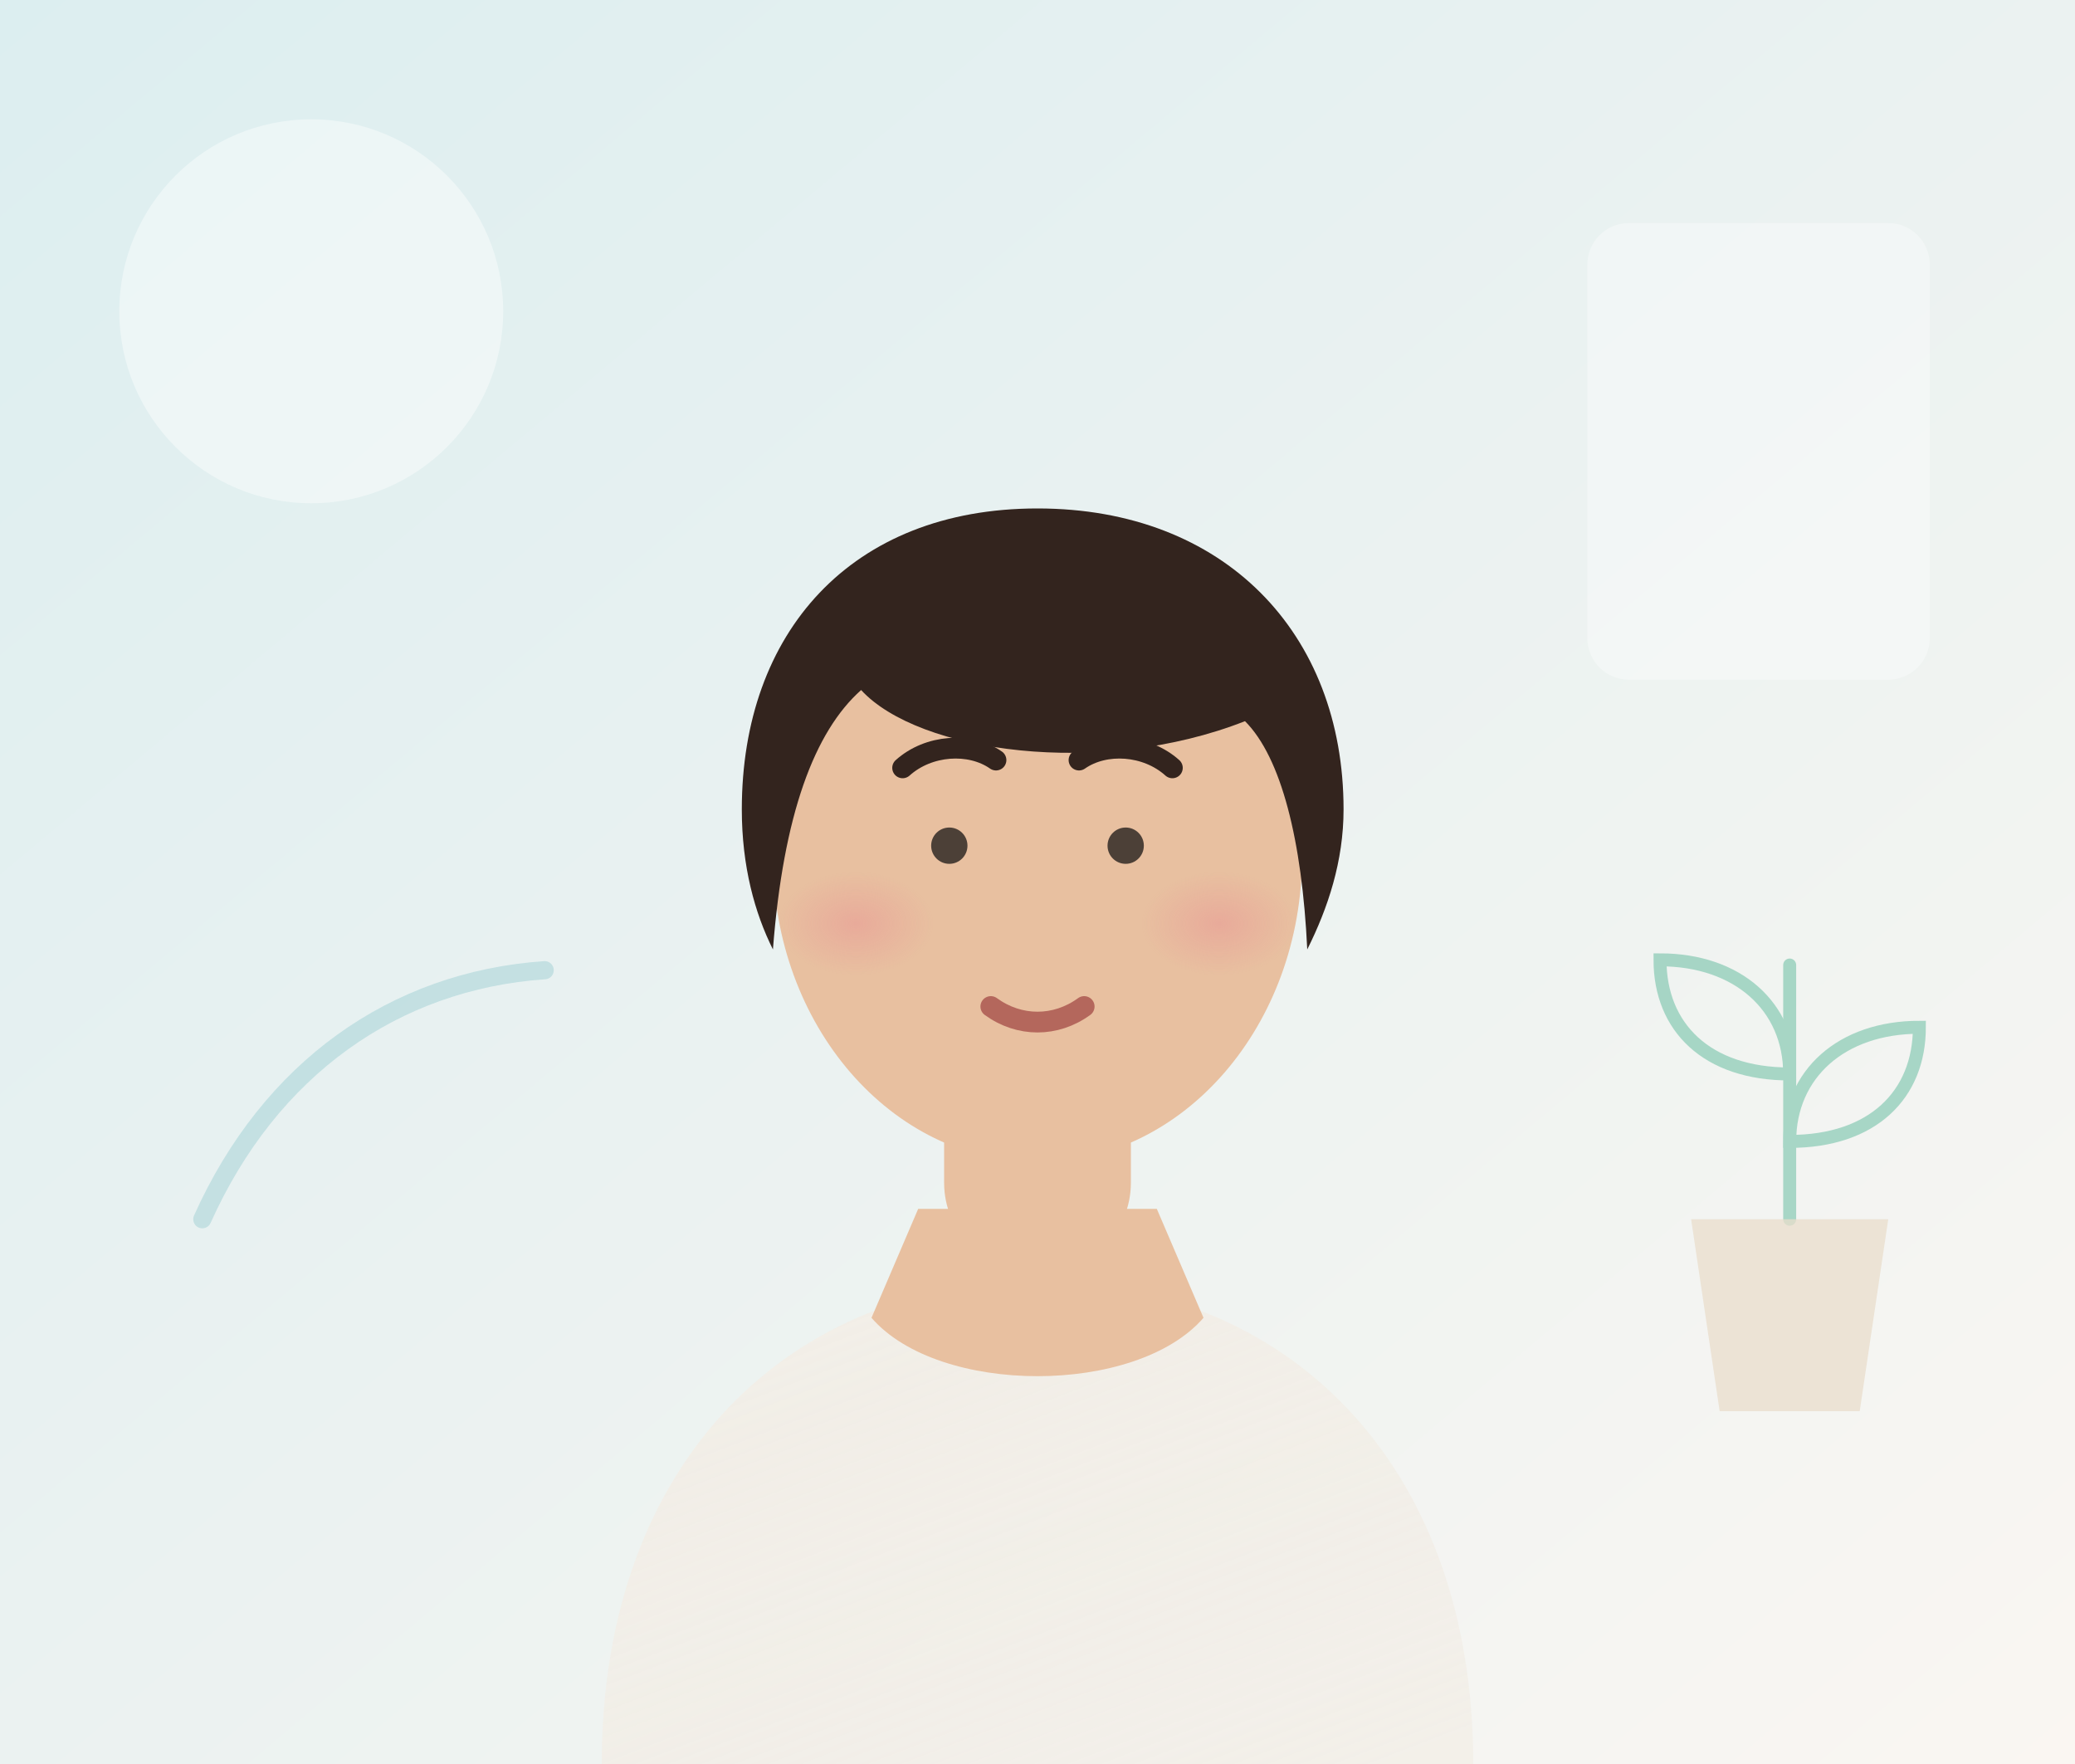
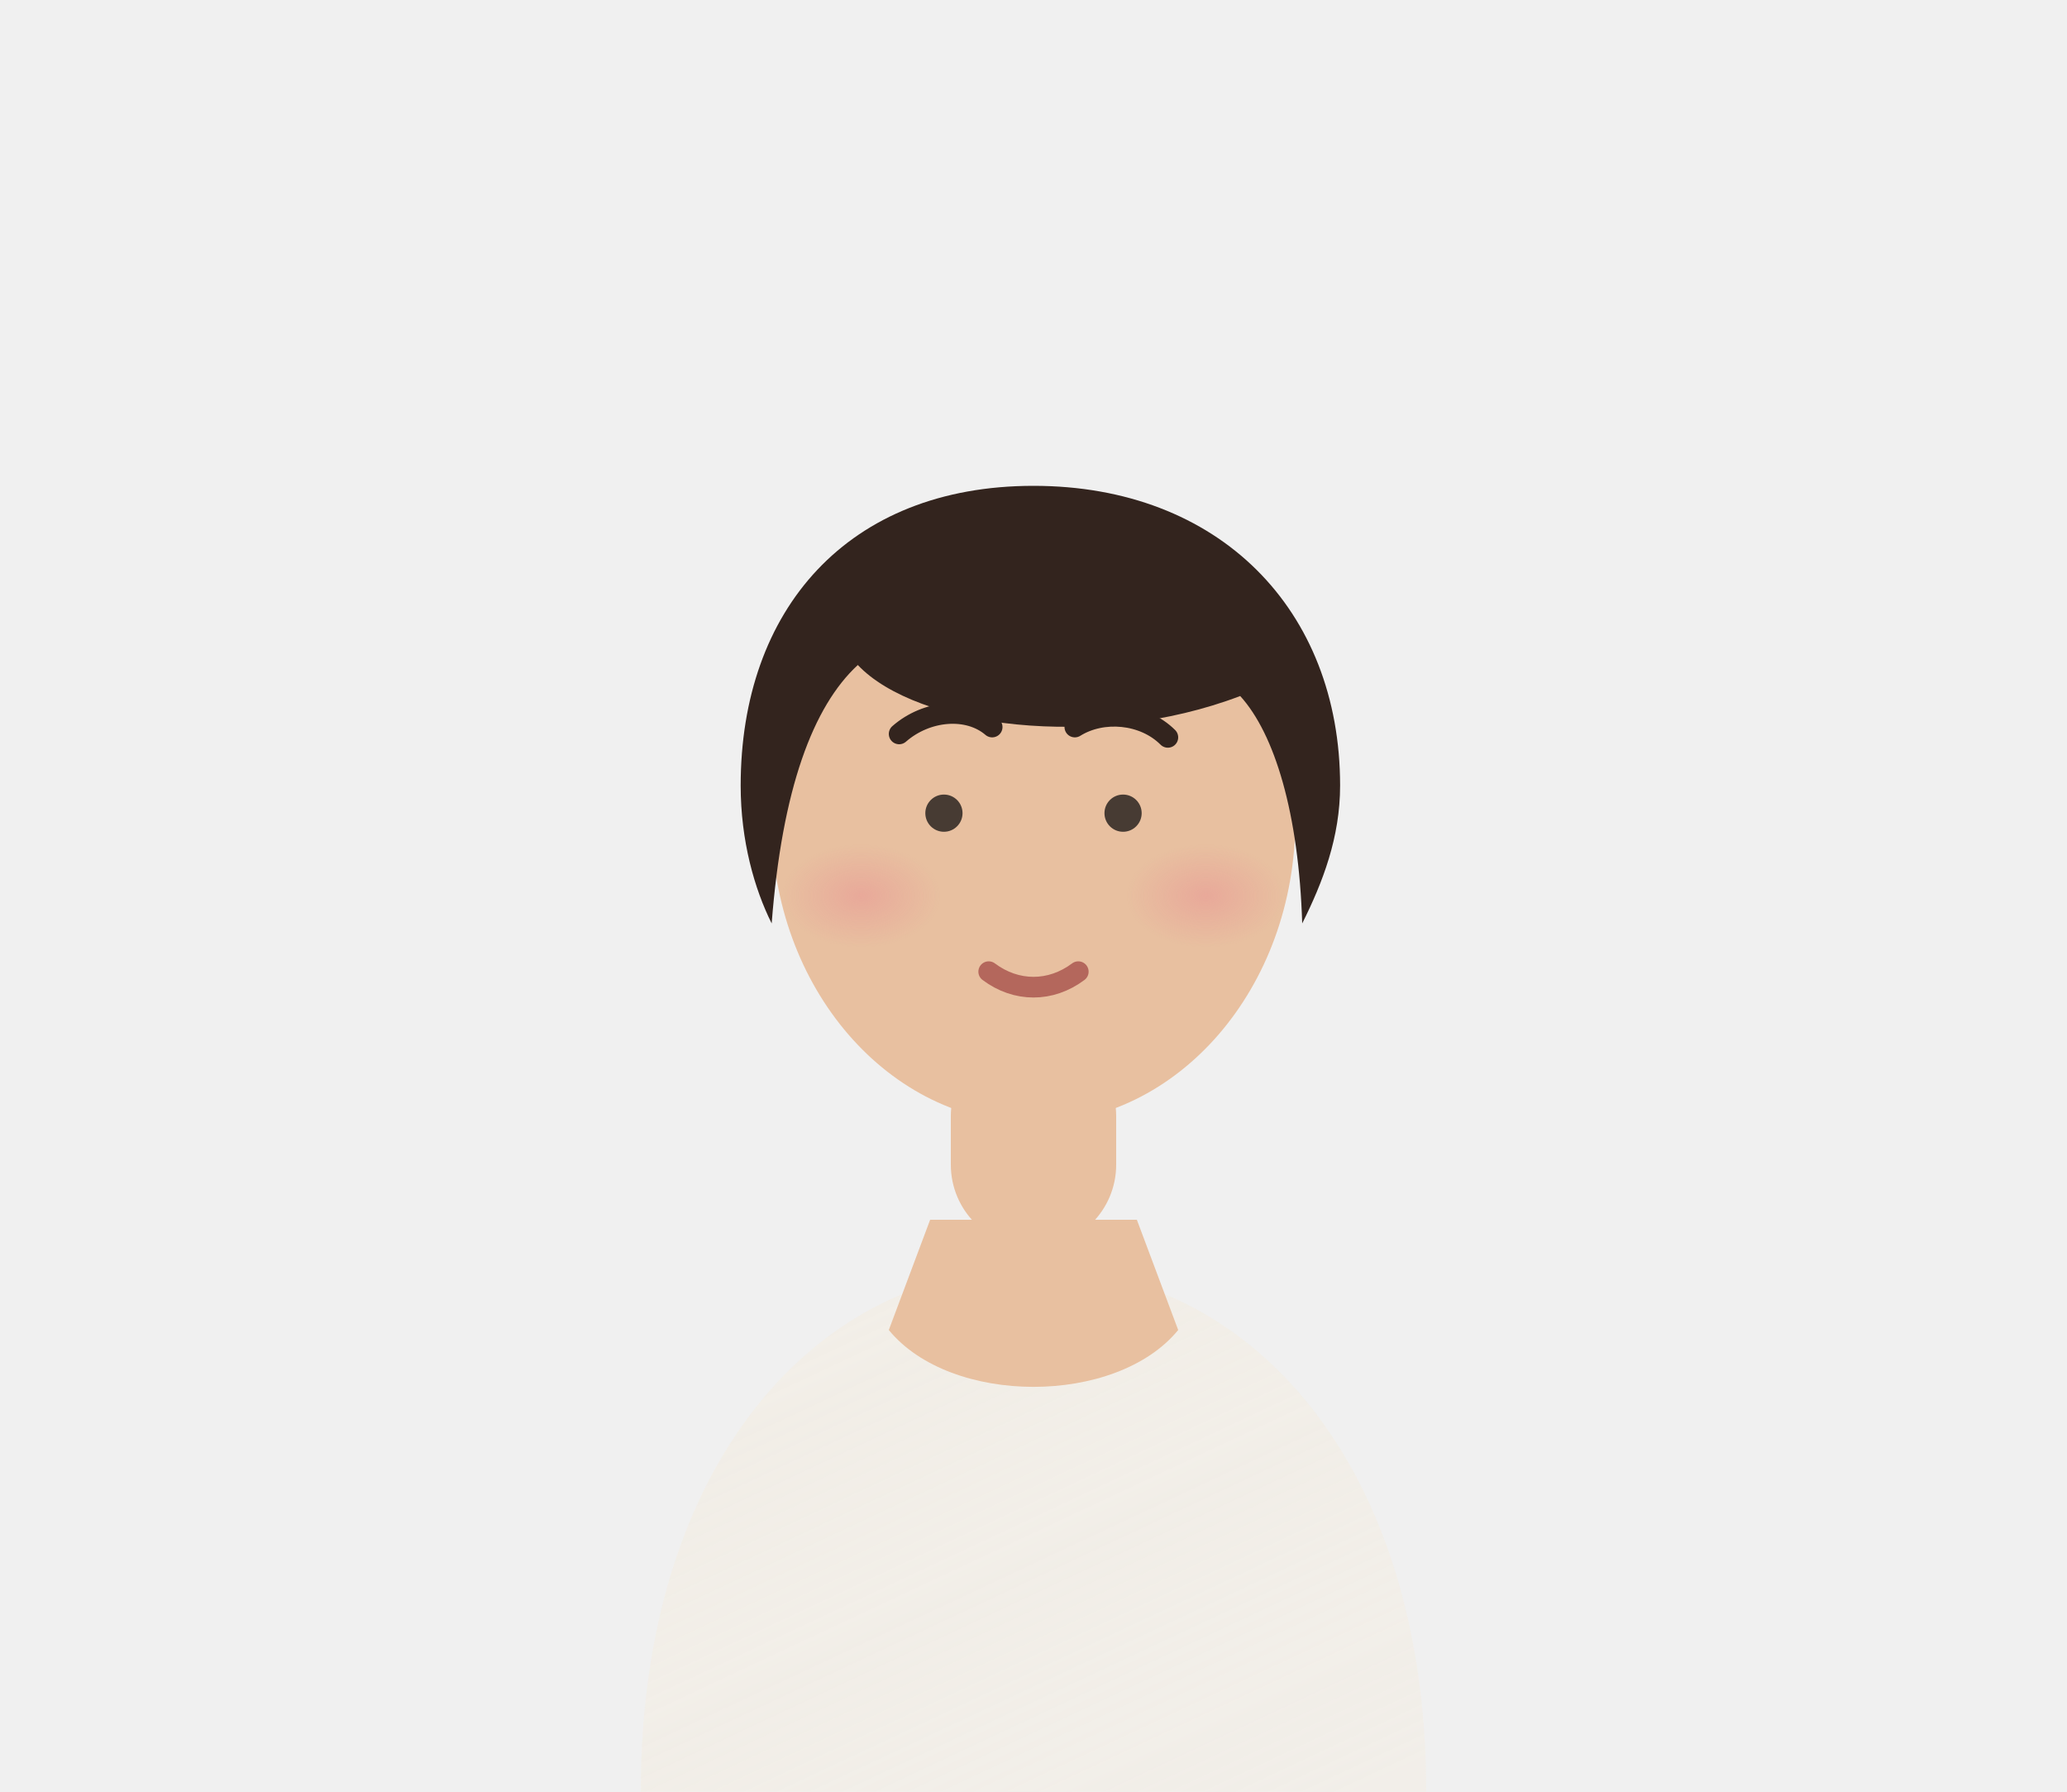
- <svg xmlns="http://www.w3.org/2000/svg" viewBox="0 0 800 680" width="800" height="680" role="img" aria-label="Portrait placeholder">
+ <svg xmlns="http://www.w3.org/2000/svg" viewBox="0 0 600 520" width="600" height="520" role="img" aria-label="Portrait placeholder">
  <defs>
-     <linearGradient id="bg" x1="0" y1="0" x2="1" y2="1">
-       <stop offset="0%" stop-color="#DCEEF0" />
-       <stop offset="100%" stop-color="#FAF6F2" />
-     </linearGradient>
    <linearGradient id="cloth" x1="0.2" y1="0" x2="0.9" y2="1">
      <stop offset="0%" stop-color="#F2EEE7" />
-       <stop offset="100%" stop-color="#F2EEE7" stop-opacity="0.78" />
+       <stop offset="100%" stop-color="#F2EEE7" stop-opacity="0.8" />
    </linearGradient>
    <radialGradient id="cheek" cx="0.5" cy="0.5" r="0.5">
-       <stop offset="0%" stop-color="#E9728A" stop-opacity="0.28" />
+       <stop offset="0%" stop-color="#E9728A" stop-opacity="0.3" />
      <stop offset="100%" stop-color="#E9728A" stop-opacity="0" />
    </radialGradient>
  </defs>
-   <rect width="800" height="680" fill="url(#bg)" />
-   <circle cx="120" cy="120" r="74" fill="#FFFFFF" opacity="0.42" />
-   <rect x="612" y="86" width="132" height="176" rx="16" fill="#FFFFFF" opacity="0.34" />
-   <path d="M78 470c26-58 74-92 132-96" stroke="#53ABB3" stroke-opacity="0.24" stroke-width="7" fill="none" stroke-linecap="round" />
-   <g opacity="0.5" stroke="#5CB89A" stroke-width="5" fill="none" stroke-linecap="round">
-     <path d="M690 470V372" />
-     <path d="M690 414c-32 0-50-18-50-44 30 0 50 18 50 44Z" />
-     <path d="M690 440c32 0 50-18 50-44-30 0-50 18-50 44Z" />
-   </g>
-   <path d="M652 470h76l-11 74h-54Z" fill="#E9DDCB" opacity="0.75" />
-   <path d="M232 680c0-118 74-186 168-186s168 68 168 186Z" fill="url(#cloth)" />
-   <path d="M336 508c26 30 102 30 128 0l-18-42H354Z" fill="#E8C0A0" />
-   <rect x="364" y="404" width="72" height="86" rx="34" fill="#E8C0A0" />
-   <ellipse cx="400" cy="330" rx="102" ry="118" fill="#E8C0A0" />
-   <path d="M400 196c-72 0-114 48-114 116 0 22 5 40 12 54 4-52 16-84 34-100 22 24 92 34 148 12 14 14 22 46 24 88 8-16 14-34 14-54 0-68-46-116-118-116Z" fill="#33241E" />
-   <circle cx="366" cy="326" r="7" fill="#2A2320" opacity="0.82" />
-   <circle cx="434" cy="326" r="7" fill="#2A2320" opacity="0.82" />
-   <path d="M348 296c10-9 26-10 36-3M416 293c10-7 26-6 36 3" stroke="#33241E" stroke-width="8" fill="none" stroke-linecap="round" />
-   <path d="M382 388c11 8 25 8 36 0" stroke="#B4675C" stroke-width="8" fill="none" stroke-linecap="round" />
-   <ellipse cx="330" cy="356" rx="30" ry="20" fill="url(#cheek)" />
-   <ellipse cx="470" cy="356" rx="30" ry="20" fill="url(#cheek)" />
+   <path d="M186 520c0-96 52-152 114-152s114 56 114 152Z" fill="url(#cloth)" />
+   <path d="M258 386c18 22 66 22 84 0l-12-32h-60Z" fill="#E8C0A0" />
+   <rect x="276" y="300" width="48" height="62" rx="24" fill="#E8C0A0" />
+   <ellipse cx="300" cy="238" rx="76" ry="88" fill="#E8C0A0" />
+   <path d="M300 141c-54 0-85 36-85 87 0 16 4 30 9 40 3-39 12-63 25-75 17 18 69 25 111 9 10 11 17 34 18 66 6-12 11-25 11-40 0-51-35-87-89-87Z" fill="#33241E" />
+   <circle cx="274" cy="236" r="5.4" fill="#2A2320" opacity="0.85" />
+   <circle cx="326" cy="236" r="5.4" fill="#2A2320" opacity="0.85" />
+   <path d="M261 213c8-7 20-8 27-2M312 211c8-5 20-4 27 3" stroke="#33241E" stroke-width="6" fill="none" stroke-linecap="round" />
+   <path d="M287 282c8 6 18 6 26 0" stroke="#B4675C" stroke-width="6" fill="none" stroke-linecap="round" />
+   <ellipse cx="250" cy="260" rx="23" ry="15" fill="url(#cheek)" />
+   <ellipse cx="350" cy="260" rx="23" ry="15" fill="url(#cheek)" />
</svg>
